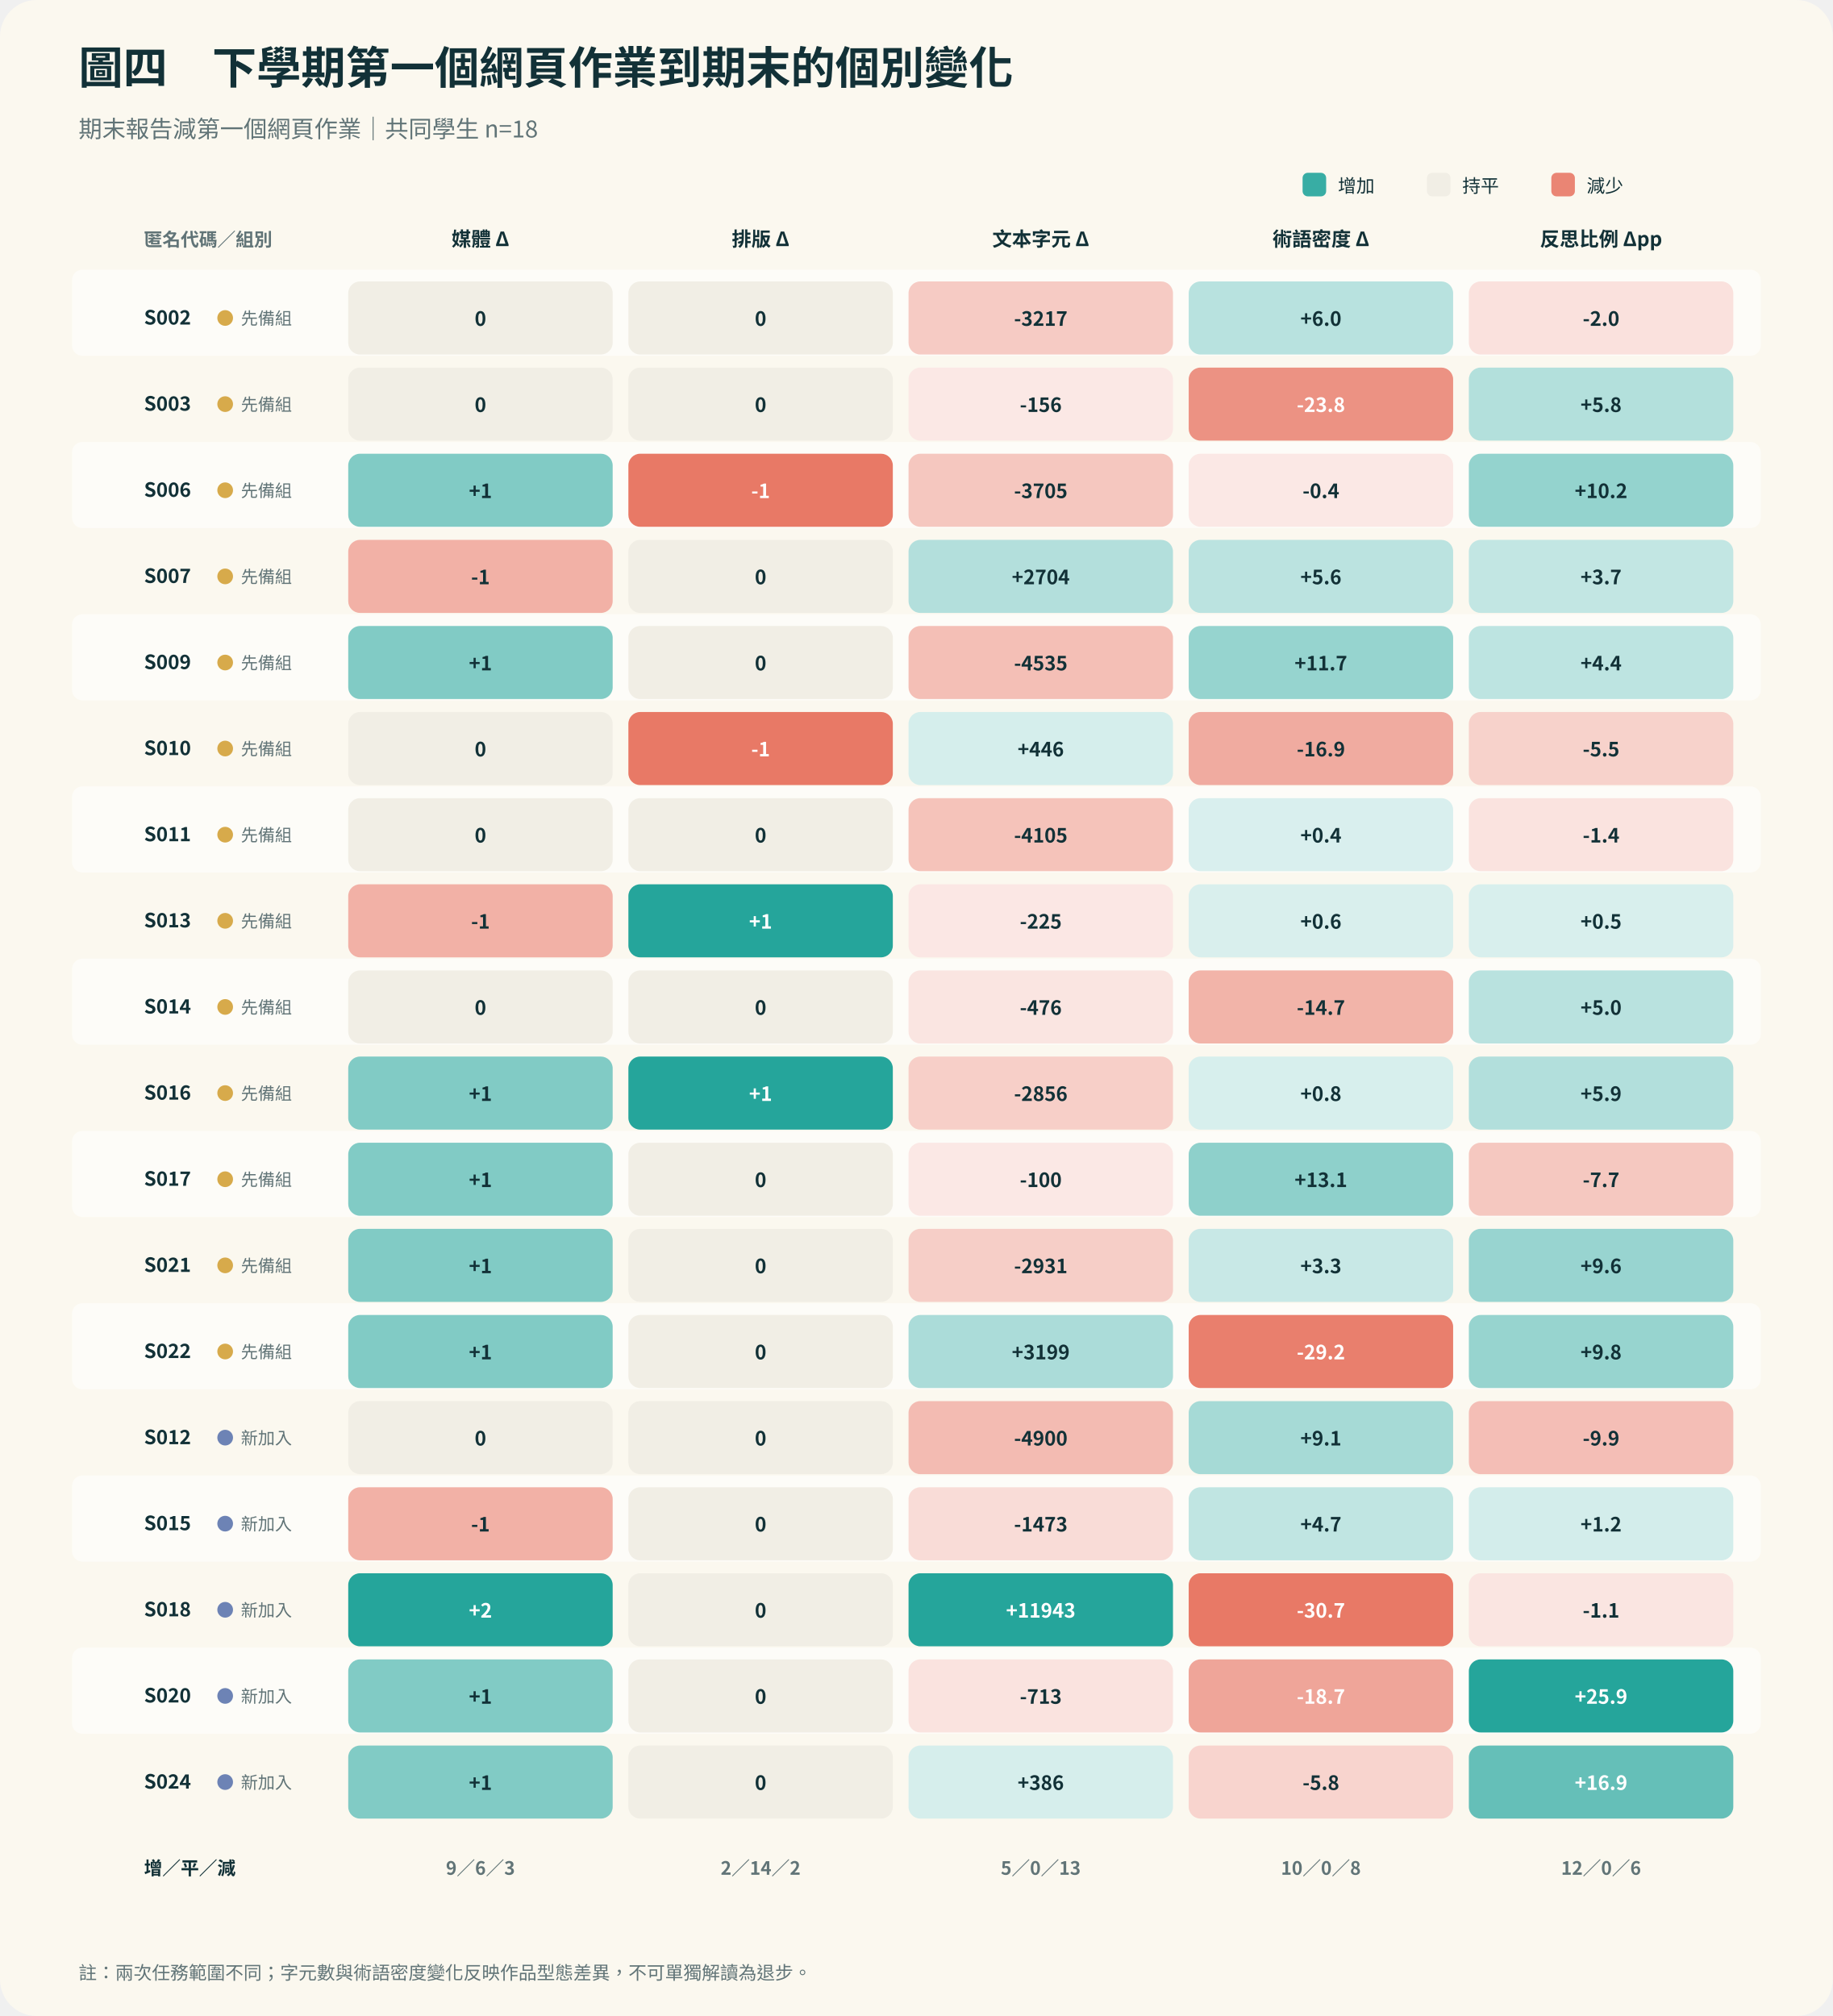
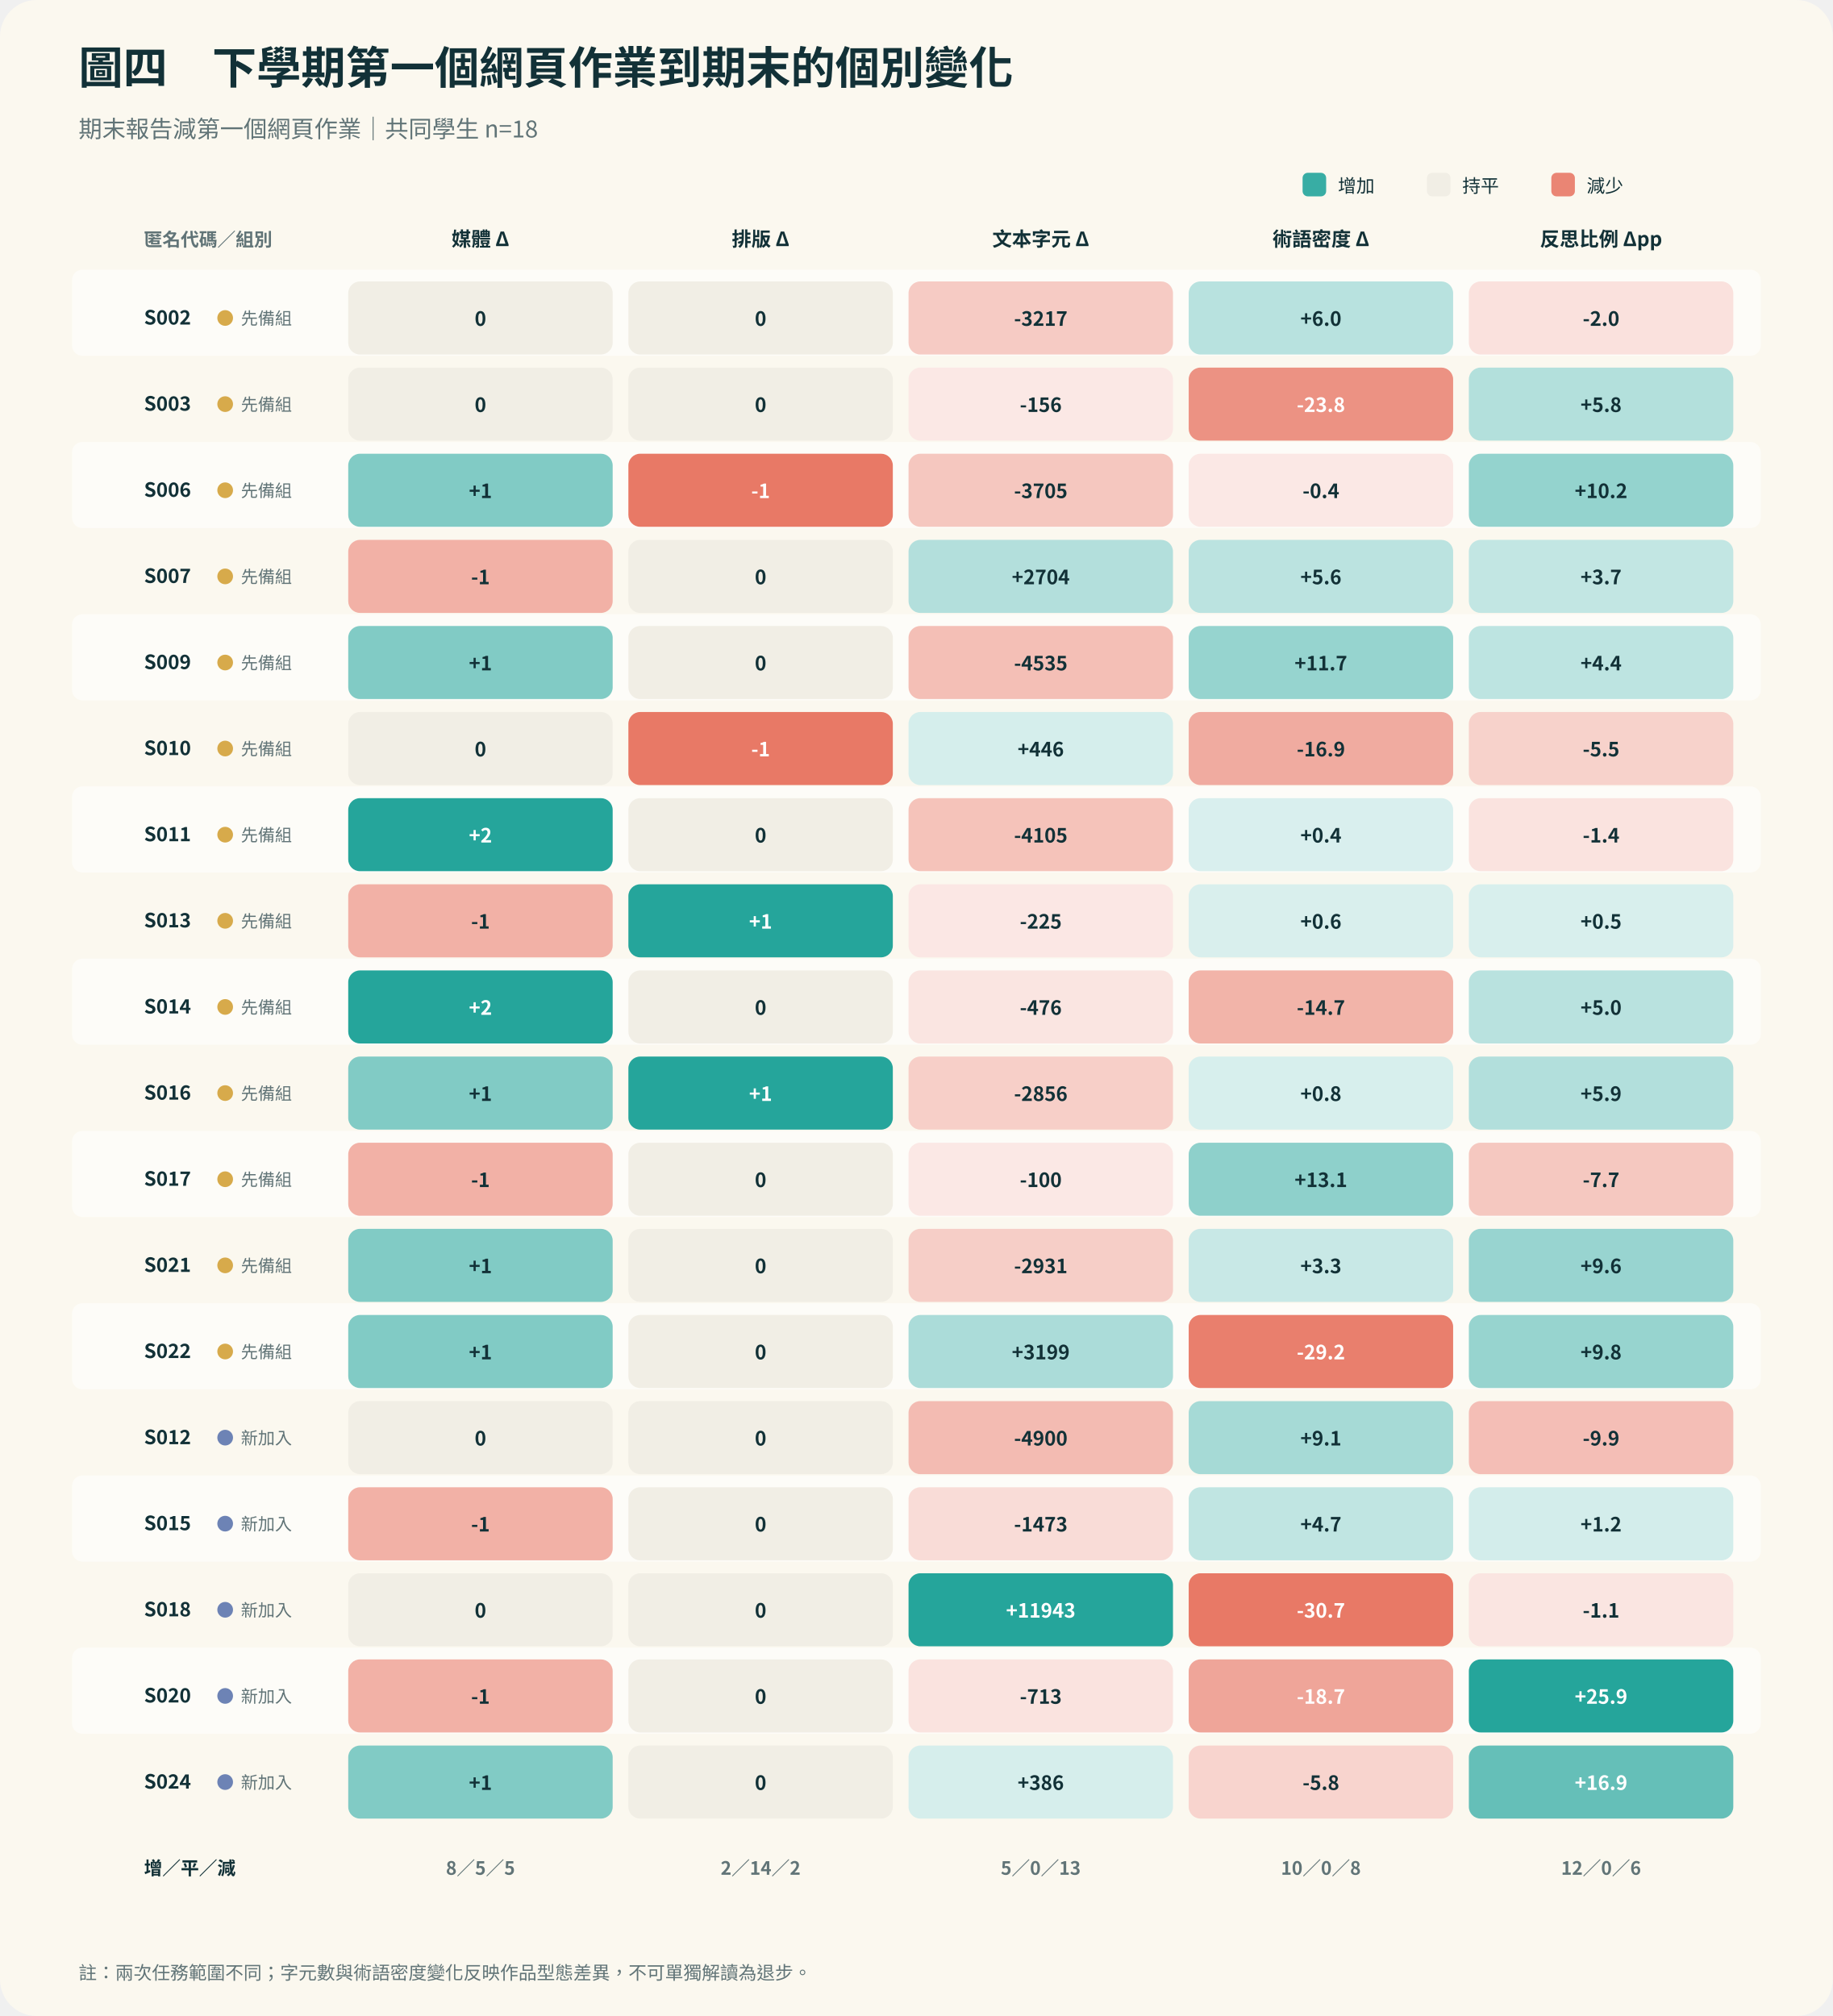
<svg xmlns="http://www.w3.org/2000/svg" width="1400" height="1540" viewBox="0 0 1400 1540" role="img" aria-labelledby="title desc">
  <rect width="1400" height="1540" rx="28" fill="#fbf8ef" />
  <text x="60" y="64" fill="#123137" font-family="'Noto Sans CJK TC','Noto Sans TC','WenQuanYi Micro Hei',sans-serif" font-size="34" font-weight="800">圖四　下學期第一個網頁作業到期末的個別變化</text>
  <text x="60" y="105" fill="#617477" font-family="'Noto Sans CJK TC','Noto Sans TC','WenQuanYi Micro Hei',sans-serif" font-size="18">期末報告減第一個網頁作業｜共同學生 n=18</text>
  <rect x="995" y="132" width="18" height="18" rx="4" fill="#38ada4" />
  <text x="1022" y="147" fill="#123137" font-family="'Noto Sans CJK TC','Noto Sans TC','WenQuanYi Micro Hei',sans-serif" font-size="14">增加</text>
  <rect x="1090" y="132" width="18" height="18" rx="4" fill="#f1eee5" />
  <text x="1117" y="147" fill="#123137" font-family="'Noto Sans CJK TC','Noto Sans TC','WenQuanYi Micro Hei',sans-serif" font-size="14">持平</text>
  <rect x="1185" y="132" width="18" height="18" rx="4" fill="#ea8574" />
  <text x="1212" y="147" fill="#123137" font-family="'Noto Sans CJK TC','Noto Sans TC','WenQuanYi Micro Hei',sans-serif" font-size="14">減少</text>
  <text x="110" y="188" fill="#617477" font-family="'Noto Sans CJK TC','Noto Sans TC','WenQuanYi Micro Hei',sans-serif" font-size="14" font-weight="700">匿名代碼／組別</text>
  <text x="367.0" y="188" text-anchor="middle" fill="#123137" font-family="'Noto Sans CJK TC','Noto Sans TC','WenQuanYi Micro Hei',sans-serif" font-size="15" font-weight="750">媒體 Δ</text>
  <text x="581.0" y="188" text-anchor="middle" fill="#123137" font-family="'Noto Sans CJK TC','Noto Sans TC','WenQuanYi Micro Hei',sans-serif" font-size="15" font-weight="750">排版 Δ</text>
  <text x="795.0" y="188" text-anchor="middle" fill="#123137" font-family="'Noto Sans CJK TC','Noto Sans TC','WenQuanYi Micro Hei',sans-serif" font-size="15" font-weight="750">文本字元 Δ</text>
  <text x="1009.0" y="188" text-anchor="middle" fill="#123137" font-family="'Noto Sans CJK TC','Noto Sans TC','WenQuanYi Micro Hei',sans-serif" font-size="15" font-weight="750">術語密度 Δ</text>
  <text x="1223.0" y="188" text-anchor="middle" fill="#123137" font-family="'Noto Sans CJK TC','Noto Sans TC','WenQuanYi Micro Hei',sans-serif" font-size="15" font-weight="750">反思比例 Δpp</text>
  <rect x="55" y="206.0" width="1290" height="65.8" rx="8" fill="#ffffff" fill-opacity=".55" />
  <text x="110" y="247.9" fill="#123137" font-family="'Noto Sans CJK TC','Noto Sans TC','WenQuanYi Micro Hei',sans-serif" font-size="15" font-weight="700">S002</text>
  <circle cx="172" cy="242.9" r="6" fill="#d7aa4b" />
  <text x="184" y="247.9" fill="#617477" font-family="'Noto Sans CJK TC','Noto Sans TC','WenQuanYi Micro Hei',sans-serif" font-size="13">先備組</text>
  <rect x="266.0" y="215.0" width="202.0" height="55.8" rx="9" fill="#f1eee5" />
  <text x="367.0" y="248.9" text-anchor="middle" fill="#123137" font-family="'Noto Sans CJK TC','Noto Sans TC','WenQuanYi Micro Hei',sans-serif" font-size="15" font-weight="750">0</text>
  <rect x="480.0" y="215.0" width="202.0" height="55.8" rx="9" fill="#f1eee5" />
  <text x="581.0" y="248.9" text-anchor="middle" fill="#123137" font-family="'Noto Sans CJK TC','Noto Sans TC','WenQuanYi Micro Hei',sans-serif" font-size="15" font-weight="750">0</text>
  <rect x="694.0" y="215.0" width="202.0" height="55.8" rx="9" fill="#f6cbc4" />
  <text x="795.0" y="248.9" text-anchor="middle" fill="#123137" font-family="'Noto Sans CJK TC','Noto Sans TC','WenQuanYi Micro Hei',sans-serif" font-size="15" font-weight="750">-3217</text>
  <rect x="908.0" y="215.0" width="202.0" height="55.8" rx="9" fill="#b8e2df" />
  <text x="1009.0" y="248.9" text-anchor="middle" fill="#123137" font-family="'Noto Sans CJK TC','Noto Sans TC','WenQuanYi Micro Hei',sans-serif" font-size="15" font-weight="750">+6.0</text>
  <rect x="1122.0" y="215.0" width="202.0" height="55.8" rx="9" fill="#fae1dd" />
  <text x="1223.0" y="248.9" text-anchor="middle" fill="#123137" font-family="'Noto Sans CJK TC','Noto Sans TC','WenQuanYi Micro Hei',sans-serif" font-size="15" font-weight="750">-2.0</text>
  <text x="110" y="313.7" fill="#123137" font-family="'Noto Sans CJK TC','Noto Sans TC','WenQuanYi Micro Hei',sans-serif" font-size="15" font-weight="700">S003</text>
  <circle cx="172" cy="308.7" r="6" fill="#d7aa4b" />
  <text x="184" y="313.7" fill="#617477" font-family="'Noto Sans CJK TC','Noto Sans TC','WenQuanYi Micro Hei',sans-serif" font-size="13">先備組</text>
  <rect x="266.0" y="280.8" width="202.0" height="55.8" rx="9" fill="#f1eee5" />
  <text x="367.0" y="314.7" text-anchor="middle" fill="#123137" font-family="'Noto Sans CJK TC','Noto Sans TC','WenQuanYi Micro Hei',sans-serif" font-size="15" font-weight="750">0</text>
  <rect x="480.0" y="280.8" width="202.0" height="55.8" rx="9" fill="#f1eee5" />
  <text x="581.0" y="314.7" text-anchor="middle" fill="#123137" font-family="'Noto Sans CJK TC','Noto Sans TC','WenQuanYi Micro Hei',sans-serif" font-size="15" font-weight="750">0</text>
  <rect x="694.0" y="280.8" width="202.0" height="55.8" rx="9" fill="#fbe8e5" />
  <text x="795.0" y="314.7" text-anchor="middle" fill="#123137" font-family="'Noto Sans CJK TC','Noto Sans TC','WenQuanYi Micro Hei',sans-serif" font-size="15" font-weight="750">-156</text>
  <rect x="908.0" y="280.8" width="202.0" height="55.8" rx="9" fill="#ec9283" />
  <text x="1009.0" y="314.7" text-anchor="middle" fill="#ffffff" font-family="'Noto Sans CJK TC','Noto Sans TC','WenQuanYi Micro Hei',sans-serif" font-size="15" font-weight="750">-23.8</text>
  <rect x="1122.0" y="280.8" width="202.0" height="55.8" rx="9" fill="#b3e0dc" />
  <text x="1223.0" y="314.7" text-anchor="middle" fill="#123137" font-family="'Noto Sans CJK TC','Noto Sans TC','WenQuanYi Micro Hei',sans-serif" font-size="15" font-weight="750">+5.8</text>
  <rect x="55" y="337.6" width="1290" height="65.8" rx="8" fill="#ffffff" fill-opacity=".55" />
  <text x="110" y="379.5" fill="#123137" font-family="'Noto Sans CJK TC','Noto Sans TC','WenQuanYi Micro Hei',sans-serif" font-size="15" font-weight="700">S006</text>
  <circle cx="172" cy="374.5" r="6" fill="#d7aa4b" />
  <text x="184" y="379.5" fill="#617477" font-family="'Noto Sans CJK TC','Noto Sans TC','WenQuanYi Micro Hei',sans-serif" font-size="13">先備組</text>
  <rect x="266.0" y="346.6" width="202.0" height="55.8" rx="9" fill="#81cbc5" />
  <text x="367.0" y="380.5" text-anchor="middle" fill="#123137" font-family="'Noto Sans CJK TC','Noto Sans TC','WenQuanYi Micro Hei',sans-serif" font-size="15" font-weight="750">+1</text>
  <rect x="480.0" y="346.6" width="202.0" height="55.8" rx="9" fill="#e87966" />
  <text x="581.0" y="380.5" text-anchor="middle" fill="#ffffff" font-family="'Noto Sans CJK TC','Noto Sans TC','WenQuanYi Micro Hei',sans-serif" font-size="15" font-weight="750">-1</text>
  <rect x="694.0" y="346.6" width="202.0" height="55.8" rx="9" fill="#f5c7bf" />
  <text x="795.0" y="380.5" text-anchor="middle" fill="#123137" font-family="'Noto Sans CJK TC','Noto Sans TC','WenQuanYi Micro Hei',sans-serif" font-size="15" font-weight="750">-3705</text>
  <rect x="908.0" y="346.6" width="202.0" height="55.8" rx="9" fill="#fbe8e5" />
  <text x="1009.0" y="380.5" text-anchor="middle" fill="#123137" font-family="'Noto Sans CJK TC','Noto Sans TC','WenQuanYi Micro Hei',sans-serif" font-size="15" font-weight="750">-0.4</text>
  <rect x="1122.0" y="346.6" width="202.0" height="55.8" rx="9" fill="#94d3ce" />
  <text x="1223.0" y="380.5" text-anchor="middle" fill="#123137" font-family="'Noto Sans CJK TC','Noto Sans TC','WenQuanYi Micro Hei',sans-serif" font-size="15" font-weight="750">+10.2</text>
  <text x="110" y="445.3" fill="#123137" font-family="'Noto Sans CJK TC','Noto Sans TC','WenQuanYi Micro Hei',sans-serif" font-size="15" font-weight="700">S007</text>
  <circle cx="172" cy="440.3" r="6" fill="#d7aa4b" />
  <text x="184" y="445.3" fill="#617477" font-family="'Noto Sans CJK TC','Noto Sans TC','WenQuanYi Micro Hei',sans-serif" font-size="13">先備組</text>
  <rect x="266.0" y="412.4" width="202.0" height="55.8" rx="9" fill="#f2b1a6" />
  <text x="367.0" y="446.3" text-anchor="middle" fill="#123137" font-family="'Noto Sans CJK TC','Noto Sans TC','WenQuanYi Micro Hei',sans-serif" font-size="15" font-weight="750">-1</text>
  <rect x="480.0" y="412.4" width="202.0" height="55.8" rx="9" fill="#f1eee5" />
  <text x="581.0" y="446.3" text-anchor="middle" fill="#123137" font-family="'Noto Sans CJK TC','Noto Sans TC','WenQuanYi Micro Hei',sans-serif" font-size="15" font-weight="750">0</text>
  <rect x="694.0" y="412.4" width="202.0" height="55.8" rx="9" fill="#b3dfdc" />
  <text x="795.0" y="446.3" text-anchor="middle" fill="#123137" font-family="'Noto Sans CJK TC','Noto Sans TC','WenQuanYi Micro Hei',sans-serif" font-size="15" font-weight="750">+2704</text>
  <rect x="908.0" y="412.4" width="202.0" height="55.8" rx="9" fill="#bbe3e0" />
  <text x="1009.0" y="446.3" text-anchor="middle" fill="#123137" font-family="'Noto Sans CJK TC','Noto Sans TC','WenQuanYi Micro Hei',sans-serif" font-size="15" font-weight="750">+5.6</text>
  <rect x="1122.0" y="412.4" width="202.0" height="55.8" rx="9" fill="#c2e6e3" />
  <text x="1223.0" y="446.3" text-anchor="middle" fill="#123137" font-family="'Noto Sans CJK TC','Noto Sans TC','WenQuanYi Micro Hei',sans-serif" font-size="15" font-weight="750">+3.7</text>
  <rect x="55" y="469.2" width="1290" height="65.8" rx="8" fill="#ffffff" fill-opacity=".55" />
  <text x="110" y="511.1" fill="#123137" font-family="'Noto Sans CJK TC','Noto Sans TC','WenQuanYi Micro Hei',sans-serif" font-size="15" font-weight="700">S009</text>
  <circle cx="172" cy="506.1" r="6" fill="#d7aa4b" />
  <text x="184" y="511.1" fill="#617477" font-family="'Noto Sans CJK TC','Noto Sans TC','WenQuanYi Micro Hei',sans-serif" font-size="13">先備組</text>
  <rect x="266.0" y="478.2" width="202.0" height="55.8" rx="9" fill="#81cbc5" />
  <text x="367.0" y="512.1" text-anchor="middle" fill="#123137" font-family="'Noto Sans CJK TC','Noto Sans TC','WenQuanYi Micro Hei',sans-serif" font-size="15" font-weight="750">+1</text>
  <rect x="480.0" y="478.2" width="202.0" height="55.8" rx="9" fill="#f1eee5" />
  <text x="581.0" y="512.1" text-anchor="middle" fill="#123137" font-family="'Noto Sans CJK TC','Noto Sans TC','WenQuanYi Micro Hei',sans-serif" font-size="15" font-weight="750">0</text>
  <rect x="694.0" y="478.2" width="202.0" height="55.8" rx="9" fill="#f4bfb6" />
  <text x="795.0" y="512.1" text-anchor="middle" fill="#123137" font-family="'Noto Sans CJK TC','Noto Sans TC','WenQuanYi Micro Hei',sans-serif" font-size="15" font-weight="750">-4535</text>
  <rect x="908.0" y="478.2" width="202.0" height="55.8" rx="9" fill="#96d4cf" />
  <text x="1009.0" y="512.1" text-anchor="middle" fill="#123137" font-family="'Noto Sans CJK TC','Noto Sans TC','WenQuanYi Micro Hei',sans-serif" font-size="15" font-weight="750">+11.7</text>
  <rect x="1122.0" y="478.2" width="202.0" height="55.8" rx="9" fill="#bde4e1" />
  <text x="1223.0" y="512.1" text-anchor="middle" fill="#123137" font-family="'Noto Sans CJK TC','Noto Sans TC','WenQuanYi Micro Hei',sans-serif" font-size="15" font-weight="750">+4.4</text>
  <text x="110" y="576.8" fill="#123137" font-family="'Noto Sans CJK TC','Noto Sans TC','WenQuanYi Micro Hei',sans-serif" font-size="15" font-weight="700">S010</text>
  <circle cx="172" cy="571.8" r="6" fill="#d7aa4b" />
  <text x="184" y="576.8" fill="#617477" font-family="'Noto Sans CJK TC','Noto Sans TC','WenQuanYi Micro Hei',sans-serif" font-size="13">先備組</text>
  <rect x="266.0" y="543.9" width="202.0" height="55.8" rx="9" fill="#f1eee5" />
  <text x="367.0" y="577.8" text-anchor="middle" fill="#123137" font-family="'Noto Sans CJK TC','Noto Sans TC','WenQuanYi Micro Hei',sans-serif" font-size="15" font-weight="750">0</text>
  <rect x="480.0" y="543.9" width="202.0" height="55.8" rx="9" fill="#e87966" />
  <text x="581.0" y="577.8" text-anchor="middle" fill="#ffffff" font-family="'Noto Sans CJK TC','Noto Sans TC','WenQuanYi Micro Hei',sans-serif" font-size="15" font-weight="750">-1</text>
  <rect x="694.0" y="543.9" width="202.0" height="55.8" rx="9" fill="#d5eeec" />
  <text x="795.0" y="577.8" text-anchor="middle" fill="#123137" font-family="'Noto Sans CJK TC','Noto Sans TC','WenQuanYi Micro Hei',sans-serif" font-size="15" font-weight="750">+446</text>
  <rect x="908.0" y="543.9" width="202.0" height="55.8" rx="9" fill="#f0aba0" />
  <text x="1009.0" y="577.8" text-anchor="middle" fill="#123137" font-family="'Noto Sans CJK TC','Noto Sans TC','WenQuanYi Micro Hei',sans-serif" font-size="15" font-weight="750">-16.9</text>
  <rect x="1122.0" y="543.9" width="202.0" height="55.8" rx="9" fill="#f7d2cb" />
  <text x="1223.0" y="577.8" text-anchor="middle" fill="#123137" font-family="'Noto Sans CJK TC','Noto Sans TC','WenQuanYi Micro Hei',sans-serif" font-size="15" font-weight="750">-5.5</text>
  <rect x="55" y="600.7" width="1290" height="65.8" rx="8" fill="#ffffff" fill-opacity=".55" />
  <text x="110" y="642.6" fill="#123137" font-family="'Noto Sans CJK TC','Noto Sans TC','WenQuanYi Micro Hei',sans-serif" font-size="15" font-weight="700">S011</text>
  <circle cx="172" cy="637.6" r="6" fill="#d7aa4b" />
  <text x="184" y="642.6" fill="#617477" font-family="'Noto Sans CJK TC','Noto Sans TC','WenQuanYi Micro Hei',sans-serif" font-size="13">先備組</text>
-   <rect x="266.0" y="609.7" width="202.0" height="55.8" rx="9" fill="#f1eee5" />
-   <text x="367.0" y="643.6" text-anchor="middle" fill="#123137" font-family="'Noto Sans CJK TC','Noto Sans TC','WenQuanYi Micro Hei',sans-serif" font-size="15" font-weight="750">0</text>
+   <rect x="266.0" y="609.7" width="202.0" height="55.8" rx="9" fill="#25a59b" />
+   <text x="367.0" y="643.6" text-anchor="middle" fill="#ffffff" font-family="'Noto Sans CJK TC','Noto Sans TC','WenQuanYi Micro Hei',sans-serif" font-size="15" font-weight="750">+2</text>
  <rect x="480.0" y="609.7" width="202.0" height="55.8" rx="9" fill="#f1eee5" />
  <text x="581.0" y="643.6" text-anchor="middle" fill="#123137" font-family="'Noto Sans CJK TC','Noto Sans TC','WenQuanYi Micro Hei',sans-serif" font-size="15" font-weight="750">0</text>
  <rect x="694.0" y="609.7" width="202.0" height="55.8" rx="9" fill="#f5c3ba" />
  <text x="795.0" y="643.6" text-anchor="middle" fill="#123137" font-family="'Noto Sans CJK TC','Noto Sans TC','WenQuanYi Micro Hei',sans-serif" font-size="15" font-weight="750">-4105</text>
  <rect x="908.0" y="609.7" width="202.0" height="55.8" rx="9" fill="#d9efee" />
  <text x="1009.0" y="643.6" text-anchor="middle" fill="#123137" font-family="'Noto Sans CJK TC','Noto Sans TC','WenQuanYi Micro Hei',sans-serif" font-size="15" font-weight="750">+0.4</text>
  <rect x="1122.0" y="609.7" width="202.0" height="55.8" rx="9" fill="#fae3df" />
  <text x="1223.0" y="643.6" text-anchor="middle" fill="#123137" font-family="'Noto Sans CJK TC','Noto Sans TC','WenQuanYi Micro Hei',sans-serif" font-size="15" font-weight="750">-1.4</text>
  <text x="110" y="708.4" fill="#123137" font-family="'Noto Sans CJK TC','Noto Sans TC','WenQuanYi Micro Hei',sans-serif" font-size="15" font-weight="700">S013</text>
  <circle cx="172" cy="703.4" r="6" fill="#d7aa4b" />
  <text x="184" y="708.4" fill="#617477" font-family="'Noto Sans CJK TC','Noto Sans TC','WenQuanYi Micro Hei',sans-serif" font-size="13">先備組</text>
  <rect x="266.0" y="675.5" width="202.0" height="55.8" rx="9" fill="#f2b1a6" />
  <text x="367.0" y="709.4" text-anchor="middle" fill="#123137" font-family="'Noto Sans CJK TC','Noto Sans TC','WenQuanYi Micro Hei',sans-serif" font-size="15" font-weight="750">-1</text>
  <rect x="480.0" y="675.5" width="202.0" height="55.8" rx="9" fill="#25a59b" />
  <text x="581.0" y="709.4" text-anchor="middle" fill="#ffffff" font-family="'Noto Sans CJK TC','Noto Sans TC','WenQuanYi Micro Hei',sans-serif" font-size="15" font-weight="750">+1</text>
  <rect x="694.0" y="675.5" width="202.0" height="55.8" rx="9" fill="#fbe7e4" />
  <text x="795.0" y="709.4" text-anchor="middle" fill="#123137" font-family="'Noto Sans CJK TC','Noto Sans TC','WenQuanYi Micro Hei',sans-serif" font-size="15" font-weight="750">-225</text>
  <rect x="908.0" y="675.5" width="202.0" height="55.8" rx="9" fill="#d9efed" />
  <text x="1009.0" y="709.4" text-anchor="middle" fill="#123137" font-family="'Noto Sans CJK TC','Noto Sans TC','WenQuanYi Micro Hei',sans-serif" font-size="15" font-weight="750">+0.6</text>
  <rect x="1122.0" y="675.5" width="202.0" height="55.8" rx="9" fill="#d8efed" />
  <text x="1223.0" y="709.4" text-anchor="middle" fill="#123137" font-family="'Noto Sans CJK TC','Noto Sans TC','WenQuanYi Micro Hei',sans-serif" font-size="15" font-weight="750">+0.5</text>
  <rect x="55" y="732.3" width="1290" height="65.8" rx="8" fill="#ffffff" fill-opacity=".55" />
  <text x="110" y="774.2" fill="#123137" font-family="'Noto Sans CJK TC','Noto Sans TC','WenQuanYi Micro Hei',sans-serif" font-size="15" font-weight="700">S014</text>
  <circle cx="172" cy="769.2" r="6" fill="#d7aa4b" />
  <text x="184" y="774.2" fill="#617477" font-family="'Noto Sans CJK TC','Noto Sans TC','WenQuanYi Micro Hei',sans-serif" font-size="13">先備組</text>
-   <rect x="266.0" y="741.3" width="202.0" height="55.8" rx="9" fill="#f1eee5" />
-   <text x="367.0" y="775.2" text-anchor="middle" fill="#123137" font-family="'Noto Sans CJK TC','Noto Sans TC','WenQuanYi Micro Hei',sans-serif" font-size="15" font-weight="750">0</text>
+   <rect x="266.0" y="741.3" width="202.0" height="55.8" rx="9" fill="#25a59b" />
+   <text x="367.0" y="775.2" text-anchor="middle" fill="#ffffff" font-family="'Noto Sans CJK TC','Noto Sans TC','WenQuanYi Micro Hei',sans-serif" font-size="15" font-weight="750">+2</text>
  <rect x="480.0" y="741.3" width="202.0" height="55.8" rx="9" fill="#f1eee5" />
  <text x="581.0" y="775.2" text-anchor="middle" fill="#123137" font-family="'Noto Sans CJK TC','Noto Sans TC','WenQuanYi Micro Hei',sans-serif" font-size="15" font-weight="750">0</text>
  <rect x="694.0" y="741.3" width="202.0" height="55.8" rx="9" fill="#fae5e1" />
  <text x="795.0" y="775.2" text-anchor="middle" fill="#123137" font-family="'Noto Sans CJK TC','Noto Sans TC','WenQuanYi Micro Hei',sans-serif" font-size="15" font-weight="750">-476</text>
  <rect x="908.0" y="741.3" width="202.0" height="55.8" rx="9" fill="#f2b4a9" />
  <text x="1009.0" y="775.2" text-anchor="middle" fill="#123137" font-family="'Noto Sans CJK TC','Noto Sans TC','WenQuanYi Micro Hei',sans-serif" font-size="15" font-weight="750">-14.7</text>
  <rect x="1122.0" y="741.3" width="202.0" height="55.8" rx="9" fill="#b9e2df" />
  <text x="1223.0" y="775.2" text-anchor="middle" fill="#123137" font-family="'Noto Sans CJK TC','Noto Sans TC','WenQuanYi Micro Hei',sans-serif" font-size="15" font-weight="750">+5.0</text>
  <text x="110" y="840.0" fill="#123137" font-family="'Noto Sans CJK TC','Noto Sans TC','WenQuanYi Micro Hei',sans-serif" font-size="15" font-weight="700">S016</text>
  <circle cx="172" cy="835.0" r="6" fill="#d7aa4b" />
  <text x="184" y="840.0" fill="#617477" font-family="'Noto Sans CJK TC','Noto Sans TC','WenQuanYi Micro Hei',sans-serif" font-size="13">先備組</text>
  <rect x="266.0" y="807.1" width="202.0" height="55.8" rx="9" fill="#81cbc5" />
  <text x="367.0" y="841.0" text-anchor="middle" fill="#123137" font-family="'Noto Sans CJK TC','Noto Sans TC','WenQuanYi Micro Hei',sans-serif" font-size="15" font-weight="750">+1</text>
  <rect x="480.0" y="807.1" width="202.0" height="55.8" rx="9" fill="#25a59b" />
  <text x="581.0" y="841.0" text-anchor="middle" fill="#ffffff" font-family="'Noto Sans CJK TC','Noto Sans TC','WenQuanYi Micro Hei',sans-serif" font-size="15" font-weight="750">+1</text>
  <rect x="694.0" y="807.1" width="202.0" height="55.8" rx="9" fill="#f7cfc8" />
  <text x="795.0" y="841.0" text-anchor="middle" fill="#123137" font-family="'Noto Sans CJK TC','Noto Sans TC','WenQuanYi Micro Hei',sans-serif" font-size="15" font-weight="750">-2856</text>
  <rect x="908.0" y="807.1" width="202.0" height="55.8" rx="9" fill="#d7efed" />
  <text x="1009.0" y="841.0" text-anchor="middle" fill="#123137" font-family="'Noto Sans CJK TC','Noto Sans TC','WenQuanYi Micro Hei',sans-serif" font-size="15" font-weight="750">+0.8</text>
  <rect x="1122.0" y="807.1" width="202.0" height="55.8" rx="9" fill="#b2dfdc" />
  <text x="1223.0" y="841.0" text-anchor="middle" fill="#123137" font-family="'Noto Sans CJK TC','Noto Sans TC','WenQuanYi Micro Hei',sans-serif" font-size="15" font-weight="750">+5.9</text>
  <rect x="55" y="863.9" width="1290" height="65.8" rx="8" fill="#ffffff" fill-opacity=".55" />
  <text x="110" y="905.8" fill="#123137" font-family="'Noto Sans CJK TC','Noto Sans TC','WenQuanYi Micro Hei',sans-serif" font-size="15" font-weight="700">S017</text>
  <circle cx="172" cy="900.8" r="6" fill="#d7aa4b" />
  <text x="184" y="905.8" fill="#617477" font-family="'Noto Sans CJK TC','Noto Sans TC','WenQuanYi Micro Hei',sans-serif" font-size="13">先備組</text>
-   <rect x="266.0" y="872.9" width="202.0" height="55.8" rx="9" fill="#81cbc5" />
-   <text x="367.0" y="906.8" text-anchor="middle" fill="#123137" font-family="'Noto Sans CJK TC','Noto Sans TC','WenQuanYi Micro Hei',sans-serif" font-size="15" font-weight="750">+1</text>
+   <rect x="266.0" y="872.9" width="202.0" height="55.8" rx="9" fill="#f2b1a6" />
+   <text x="367.0" y="906.8" text-anchor="middle" fill="#123137" font-family="'Noto Sans CJK TC','Noto Sans TC','WenQuanYi Micro Hei',sans-serif" font-size="15" font-weight="750">-1</text>
  <rect x="480.0" y="872.9" width="202.0" height="55.8" rx="9" fill="#f1eee5" />
  <text x="581.0" y="906.8" text-anchor="middle" fill="#123137" font-family="'Noto Sans CJK TC','Noto Sans TC','WenQuanYi Micro Hei',sans-serif" font-size="15" font-weight="750">0</text>
  <rect x="694.0" y="872.9" width="202.0" height="55.8" rx="9" fill="#fbe8e5" />
  <text x="795.0" y="906.8" text-anchor="middle" fill="#123137" font-family="'Noto Sans CJK TC','Noto Sans TC','WenQuanYi Micro Hei',sans-serif" font-size="15" font-weight="750">-100</text>
  <rect x="908.0" y="872.9" width="202.0" height="55.8" rx="9" fill="#8ed0cb" />
  <text x="1009.0" y="906.8" text-anchor="middle" fill="#123137" font-family="'Noto Sans CJK TC','Noto Sans TC','WenQuanYi Micro Hei',sans-serif" font-size="15" font-weight="750">+13.1</text>
  <rect x="1122.0" y="872.9" width="202.0" height="55.8" rx="9" fill="#f5c8c0" />
  <text x="1223.0" y="906.8" text-anchor="middle" fill="#123137" font-family="'Noto Sans CJK TC','Noto Sans TC','WenQuanYi Micro Hei',sans-serif" font-size="15" font-weight="750">-7.7</text>
  <text x="110" y="971.6" fill="#123137" font-family="'Noto Sans CJK TC','Noto Sans TC','WenQuanYi Micro Hei',sans-serif" font-size="15" font-weight="700">S021</text>
  <circle cx="172" cy="966.6" r="6" fill="#d7aa4b" />
  <text x="184" y="971.6" fill="#617477" font-family="'Noto Sans CJK TC','Noto Sans TC','WenQuanYi Micro Hei',sans-serif" font-size="13">先備組</text>
  <rect x="266.0" y="938.7" width="202.0" height="55.8" rx="9" fill="#81cbc5" />
  <text x="367.0" y="972.6" text-anchor="middle" fill="#123137" font-family="'Noto Sans CJK TC','Noto Sans TC','WenQuanYi Micro Hei',sans-serif" font-size="15" font-weight="750">+1</text>
  <rect x="480.0" y="938.7" width="202.0" height="55.8" rx="9" fill="#f1eee5" />
  <text x="581.0" y="972.6" text-anchor="middle" fill="#123137" font-family="'Noto Sans CJK TC','Noto Sans TC','WenQuanYi Micro Hei',sans-serif" font-size="15" font-weight="750">0</text>
  <rect x="694.0" y="938.7" width="202.0" height="55.8" rx="9" fill="#f6cec7" />
  <text x="795.0" y="972.6" text-anchor="middle" fill="#123137" font-family="'Noto Sans CJK TC','Noto Sans TC','WenQuanYi Micro Hei',sans-serif" font-size="15" font-weight="750">-2931</text>
  <rect x="908.0" y="938.7" width="202.0" height="55.8" rx="9" fill="#c8e8e6" />
  <text x="1009.0" y="972.6" text-anchor="middle" fill="#123137" font-family="'Noto Sans CJK TC','Noto Sans TC','WenQuanYi Micro Hei',sans-serif" font-size="15" font-weight="750">+3.3</text>
  <rect x="1122.0" y="938.7" width="202.0" height="55.8" rx="9" fill="#98d4d0" />
  <text x="1223.0" y="972.6" text-anchor="middle" fill="#123137" font-family="'Noto Sans CJK TC','Noto Sans TC','WenQuanYi Micro Hei',sans-serif" font-size="15" font-weight="750">+9.6</text>
  <rect x="55" y="995.5" width="1290" height="65.8" rx="8" fill="#ffffff" fill-opacity=".55" />
  <text x="110" y="1037.4" fill="#123137" font-family="'Noto Sans CJK TC','Noto Sans TC','WenQuanYi Micro Hei',sans-serif" font-size="15" font-weight="700">S022</text>
  <circle cx="172" cy="1032.4" r="6" fill="#d7aa4b" />
  <text x="184" y="1037.4" fill="#617477" font-family="'Noto Sans CJK TC','Noto Sans TC','WenQuanYi Micro Hei',sans-serif" font-size="13">先備組</text>
  <rect x="266.0" y="1004.5" width="202.0" height="55.8" rx="9" fill="#81cbc5" />
  <text x="367.0" y="1038.4" text-anchor="middle" fill="#123137" font-family="'Noto Sans CJK TC','Noto Sans TC','WenQuanYi Micro Hei',sans-serif" font-size="15" font-weight="750">+1</text>
  <rect x="480.0" y="1004.5" width="202.0" height="55.8" rx="9" fill="#f1eee5" />
  <text x="581.0" y="1038.4" text-anchor="middle" fill="#123137" font-family="'Noto Sans CJK TC','Noto Sans TC','WenQuanYi Micro Hei',sans-serif" font-size="15" font-weight="750">0</text>
  <rect x="694.0" y="1004.5" width="202.0" height="55.8" rx="9" fill="#abdcd9" />
  <text x="795.0" y="1038.4" text-anchor="middle" fill="#123137" font-family="'Noto Sans CJK TC','Noto Sans TC','WenQuanYi Micro Hei',sans-serif" font-size="15" font-weight="750">+3199</text>
  <rect x="908.0" y="1004.5" width="202.0" height="55.8" rx="9" fill="#e97f6d" />
  <text x="1009.0" y="1038.4" text-anchor="middle" fill="#ffffff" font-family="'Noto Sans CJK TC','Noto Sans TC','WenQuanYi Micro Hei',sans-serif" font-size="15" font-weight="750">-29.2</text>
  <rect x="1122.0" y="1004.5" width="202.0" height="55.8" rx="9" fill="#97d4cf" />
  <text x="1223.0" y="1038.4" text-anchor="middle" fill="#123137" font-family="'Noto Sans CJK TC','Noto Sans TC','WenQuanYi Micro Hei',sans-serif" font-size="15" font-weight="750">+9.8</text>
  <text x="110" y="1103.2" fill="#123137" font-family="'Noto Sans CJK TC','Noto Sans TC','WenQuanYi Micro Hei',sans-serif" font-size="15" font-weight="700">S012</text>
  <circle cx="172" cy="1098.2" r="6" fill="#6d83b5" />
  <text x="184" y="1103.2" fill="#617477" font-family="'Noto Sans CJK TC','Noto Sans TC','WenQuanYi Micro Hei',sans-serif" font-size="13">新加入</text>
  <rect x="266.0" y="1070.3" width="202.0" height="55.8" rx="9" fill="#f1eee5" />
  <text x="367.0" y="1104.2" text-anchor="middle" fill="#123137" font-family="'Noto Sans CJK TC','Noto Sans TC','WenQuanYi Micro Hei',sans-serif" font-size="15" font-weight="750">0</text>
  <rect x="480.0" y="1070.3" width="202.0" height="55.8" rx="9" fill="#f1eee5" />
  <text x="581.0" y="1104.2" text-anchor="middle" fill="#123137" font-family="'Noto Sans CJK TC','Noto Sans TC','WenQuanYi Micro Hei',sans-serif" font-size="15" font-weight="750">0</text>
  <rect x="694.0" y="1070.3" width="202.0" height="55.8" rx="9" fill="#f3bbb2" />
  <text x="795.0" y="1104.2" text-anchor="middle" fill="#123137" font-family="'Noto Sans CJK TC','Noto Sans TC','WenQuanYi Micro Hei',sans-serif" font-size="15" font-weight="750">-4900</text>
  <rect x="908.0" y="1070.3" width="202.0" height="55.8" rx="9" fill="#a6dad6" />
  <text x="1009.0" y="1104.2" text-anchor="middle" fill="#123137" font-family="'Noto Sans CJK TC','Noto Sans TC','WenQuanYi Micro Hei',sans-serif" font-size="15" font-weight="750">+9.1</text>
  <rect x="1122.0" y="1070.3" width="202.0" height="55.8" rx="9" fill="#f4beb6" />
  <text x="1223.0" y="1104.2" text-anchor="middle" fill="#123137" font-family="'Noto Sans CJK TC','Noto Sans TC','WenQuanYi Micro Hei',sans-serif" font-size="15" font-weight="750">-9.9</text>
  <rect x="55" y="1127.1" width="1290" height="65.8" rx="8" fill="#ffffff" fill-opacity=".55" />
  <text x="110" y="1168.9" fill="#123137" font-family="'Noto Sans CJK TC','Noto Sans TC','WenQuanYi Micro Hei',sans-serif" font-size="15" font-weight="700">S015</text>
  <circle cx="172" cy="1163.9" r="6" fill="#6d83b5" />
  <text x="184" y="1168.9" fill="#617477" font-family="'Noto Sans CJK TC','Noto Sans TC','WenQuanYi Micro Hei',sans-serif" font-size="13">新加入</text>
  <rect x="266.0" y="1136.1" width="202.0" height="55.8" rx="9" fill="#f2b1a6" />
  <text x="367.0" y="1169.9" text-anchor="middle" fill="#123137" font-family="'Noto Sans CJK TC','Noto Sans TC','WenQuanYi Micro Hei',sans-serif" font-size="15" font-weight="750">-1</text>
  <rect x="480.0" y="1136.1" width="202.0" height="55.8" rx="9" fill="#f1eee5" />
  <text x="581.0" y="1169.9" text-anchor="middle" fill="#123137" font-family="'Noto Sans CJK TC','Noto Sans TC','WenQuanYi Micro Hei',sans-serif" font-size="15" font-weight="750">0</text>
  <rect x="694.0" y="1136.1" width="202.0" height="55.8" rx="9" fill="#f9dcd7" />
  <text x="795.0" y="1169.9" text-anchor="middle" fill="#123137" font-family="'Noto Sans CJK TC','Noto Sans TC','WenQuanYi Micro Hei',sans-serif" font-size="15" font-weight="750">-1473</text>
  <rect x="908.0" y="1136.1" width="202.0" height="55.8" rx="9" fill="#c0e5e2" />
  <text x="1009.0" y="1169.9" text-anchor="middle" fill="#123137" font-family="'Noto Sans CJK TC','Noto Sans TC','WenQuanYi Micro Hei',sans-serif" font-size="15" font-weight="750">+4.7</text>
  <rect x="1122.0" y="1136.1" width="202.0" height="55.8" rx="9" fill="#d3edeb" />
  <text x="1223.0" y="1169.9" text-anchor="middle" fill="#123137" font-family="'Noto Sans CJK TC','Noto Sans TC','WenQuanYi Micro Hei',sans-serif" font-size="15" font-weight="750">+1.2</text>
  <text x="110" y="1234.7" fill="#123137" font-family="'Noto Sans CJK TC','Noto Sans TC','WenQuanYi Micro Hei',sans-serif" font-size="15" font-weight="700">S018</text>
  <circle cx="172" cy="1229.7" r="6" fill="#6d83b5" />
  <text x="184" y="1234.7" fill="#617477" font-family="'Noto Sans CJK TC','Noto Sans TC','WenQuanYi Micro Hei',sans-serif" font-size="13">新加入</text>
-   <rect x="266.0" y="1201.8" width="202.0" height="55.8" rx="9" fill="#25a59b" />
-   <text x="367.0" y="1235.7" text-anchor="middle" fill="#ffffff" font-family="'Noto Sans CJK TC','Noto Sans TC','WenQuanYi Micro Hei',sans-serif" font-size="15" font-weight="750">+2</text>
+   <rect x="266.0" y="1201.8" width="202.0" height="55.8" rx="9" fill="#f1eee5" />
+   <text x="367.0" y="1235.7" text-anchor="middle" fill="#123137" font-family="'Noto Sans CJK TC','Noto Sans TC','WenQuanYi Micro Hei',sans-serif" font-size="15" font-weight="750">0</text>
  <rect x="480.0" y="1201.8" width="202.0" height="55.8" rx="9" fill="#f1eee5" />
  <text x="581.0" y="1235.7" text-anchor="middle" fill="#123137" font-family="'Noto Sans CJK TC','Noto Sans TC','WenQuanYi Micro Hei',sans-serif" font-size="15" font-weight="750">0</text>
  <rect x="694.0" y="1201.8" width="202.0" height="55.8" rx="9" fill="#25a59b" />
  <text x="795.0" y="1235.7" text-anchor="middle" fill="#ffffff" font-family="'Noto Sans CJK TC','Noto Sans TC','WenQuanYi Micro Hei',sans-serif" font-size="15" font-weight="750">+11943</text>
  <rect x="908.0" y="1201.8" width="202.0" height="55.8" rx="9" fill="#e87966" />
  <text x="1009.0" y="1235.7" text-anchor="middle" fill="#ffffff" font-family="'Noto Sans CJK TC','Noto Sans TC','WenQuanYi Micro Hei',sans-serif" font-size="15" font-weight="750">-30.7</text>
  <rect x="1122.0" y="1201.8" width="202.0" height="55.8" rx="9" fill="#fae5e1" />
  <text x="1223.0" y="1235.7" text-anchor="middle" fill="#123137" font-family="'Noto Sans CJK TC','Noto Sans TC','WenQuanYi Micro Hei',sans-serif" font-size="15" font-weight="750">-1.1</text>
  <rect x="55" y="1258.6" width="1290" height="65.8" rx="8" fill="#ffffff" fill-opacity=".55" />
  <text x="110" y="1300.5" fill="#123137" font-family="'Noto Sans CJK TC','Noto Sans TC','WenQuanYi Micro Hei',sans-serif" font-size="15" font-weight="700">S020</text>
  <circle cx="172" cy="1295.5" r="6" fill="#6d83b5" />
  <text x="184" y="1300.5" fill="#617477" font-family="'Noto Sans CJK TC','Noto Sans TC','WenQuanYi Micro Hei',sans-serif" font-size="13">新加入</text>
-   <rect x="266.0" y="1267.6" width="202.0" height="55.8" rx="9" fill="#81cbc5" />
-   <text x="367.0" y="1301.5" text-anchor="middle" fill="#123137" font-family="'Noto Sans CJK TC','Noto Sans TC','WenQuanYi Micro Hei',sans-serif" font-size="15" font-weight="750">+1</text>
+   <rect x="266.0" y="1267.6" width="202.0" height="55.8" rx="9" fill="#f2b1a6" />
+   <text x="367.0" y="1301.5" text-anchor="middle" fill="#123137" font-family="'Noto Sans CJK TC','Noto Sans TC','WenQuanYi Micro Hei',sans-serif" font-size="15" font-weight="750">-1</text>
  <rect x="480.0" y="1267.6" width="202.0" height="55.8" rx="9" fill="#f1eee5" />
  <text x="581.0" y="1301.5" text-anchor="middle" fill="#123137" font-family="'Noto Sans CJK TC','Noto Sans TC','WenQuanYi Micro Hei',sans-serif" font-size="15" font-weight="750">0</text>
  <rect x="694.0" y="1267.6" width="202.0" height="55.8" rx="9" fill="#fae3df" />
  <text x="795.0" y="1301.5" text-anchor="middle" fill="#123137" font-family="'Noto Sans CJK TC','Noto Sans TC','WenQuanYi Micro Hei',sans-serif" font-size="15" font-weight="750">-713</text>
  <rect x="908.0" y="1267.6" width="202.0" height="55.8" rx="9" fill="#efa599" />
  <text x="1009.0" y="1301.5" text-anchor="middle" fill="#ffffff" font-family="'Noto Sans CJK TC','Noto Sans TC','WenQuanYi Micro Hei',sans-serif" font-size="15" font-weight="750">-18.7</text>
  <rect x="1122.0" y="1267.6" width="202.0" height="55.8" rx="9" fill="#25a59b" />
  <text x="1223.0" y="1301.5" text-anchor="middle" fill="#ffffff" font-family="'Noto Sans CJK TC','Noto Sans TC','WenQuanYi Micro Hei',sans-serif" font-size="15" font-weight="750">+25.9</text>
  <text x="110" y="1366.3" fill="#123137" font-family="'Noto Sans CJK TC','Noto Sans TC','WenQuanYi Micro Hei',sans-serif" font-size="15" font-weight="700">S024</text>
  <circle cx="172" cy="1361.3" r="6" fill="#6d83b5" />
  <text x="184" y="1366.3" fill="#617477" font-family="'Noto Sans CJK TC','Noto Sans TC','WenQuanYi Micro Hei',sans-serif" font-size="13">新加入</text>
  <rect x="266.0" y="1333.4" width="202.0" height="55.8" rx="9" fill="#81cbc5" />
  <text x="367.0" y="1367.3" text-anchor="middle" fill="#123137" font-family="'Noto Sans CJK TC','Noto Sans TC','WenQuanYi Micro Hei',sans-serif" font-size="15" font-weight="750">+1</text>
  <rect x="480.0" y="1333.4" width="202.0" height="55.8" rx="9" fill="#f1eee5" />
  <text x="581.0" y="1367.3" text-anchor="middle" fill="#123137" font-family="'Noto Sans CJK TC','Noto Sans TC','WenQuanYi Micro Hei',sans-serif" font-size="15" font-weight="750">0</text>
  <rect x="694.0" y="1333.4" width="202.0" height="55.8" rx="9" fill="#d6eeec" />
  <text x="795.0" y="1367.3" text-anchor="middle" fill="#123137" font-family="'Noto Sans CJK TC','Noto Sans TC','WenQuanYi Micro Hei',sans-serif" font-size="15" font-weight="750">+386</text>
  <rect x="908.0" y="1333.4" width="202.0" height="55.8" rx="9" fill="#f8d4ce" />
  <text x="1009.0" y="1367.3" text-anchor="middle" fill="#123137" font-family="'Noto Sans CJK TC','Noto Sans TC','WenQuanYi Micro Hei',sans-serif" font-size="15" font-weight="750">-5.8</text>
  <rect x="1122.0" y="1333.4" width="202.0" height="55.8" rx="9" fill="#65bfb8" />
  <text x="1223.0" y="1367.3" text-anchor="middle" fill="#ffffff" font-family="'Noto Sans CJK TC','Noto Sans TC','WenQuanYi Micro Hei',sans-serif" font-size="15" font-weight="750">+16.9</text>
  <text x="110" y="1432.1" fill="#123137" font-family="'Noto Sans CJK TC','Noto Sans TC','WenQuanYi Micro Hei',sans-serif" font-size="14" font-weight="800">增／平／減</text>
-   <text x="367.0" y="1432.1" text-anchor="middle" fill="#617477" font-family="'Noto Sans CJK TC','Noto Sans TC','WenQuanYi Micro Hei',sans-serif" font-size="14" font-weight="700">9／6／3</text>
+   <text x="367.0" y="1432.1" text-anchor="middle" fill="#617477" font-family="'Noto Sans CJK TC','Noto Sans TC','WenQuanYi Micro Hei',sans-serif" font-size="14" font-weight="700">8／5／5</text>
  <text x="581.0" y="1432.1" text-anchor="middle" fill="#617477" font-family="'Noto Sans CJK TC','Noto Sans TC','WenQuanYi Micro Hei',sans-serif" font-size="14" font-weight="700">2／14／2</text>
  <text x="795.0" y="1432.1" text-anchor="middle" fill="#617477" font-family="'Noto Sans CJK TC','Noto Sans TC','WenQuanYi Micro Hei',sans-serif" font-size="14" font-weight="700">5／0／13</text>
  <text x="1009.0" y="1432.1" text-anchor="middle" fill="#617477" font-family="'Noto Sans CJK TC','Noto Sans TC','WenQuanYi Micro Hei',sans-serif" font-size="14" font-weight="700">10／0／8</text>
  <text x="1223.0" y="1432.1" text-anchor="middle" fill="#617477" font-family="'Noto Sans CJK TC','Noto Sans TC','WenQuanYi Micro Hei',sans-serif" font-size="14" font-weight="700">12／0／6</text>
  <text x="60" y="1512" fill="#617477" font-family="'Noto Sans CJK TC','Noto Sans TC','WenQuanYi Micro Hei',sans-serif" font-size="14">註：兩次任務範圍不同；字元數與術語密度變化反映作品型態差異，不可單獨解讀為退步。</text>
</svg>
